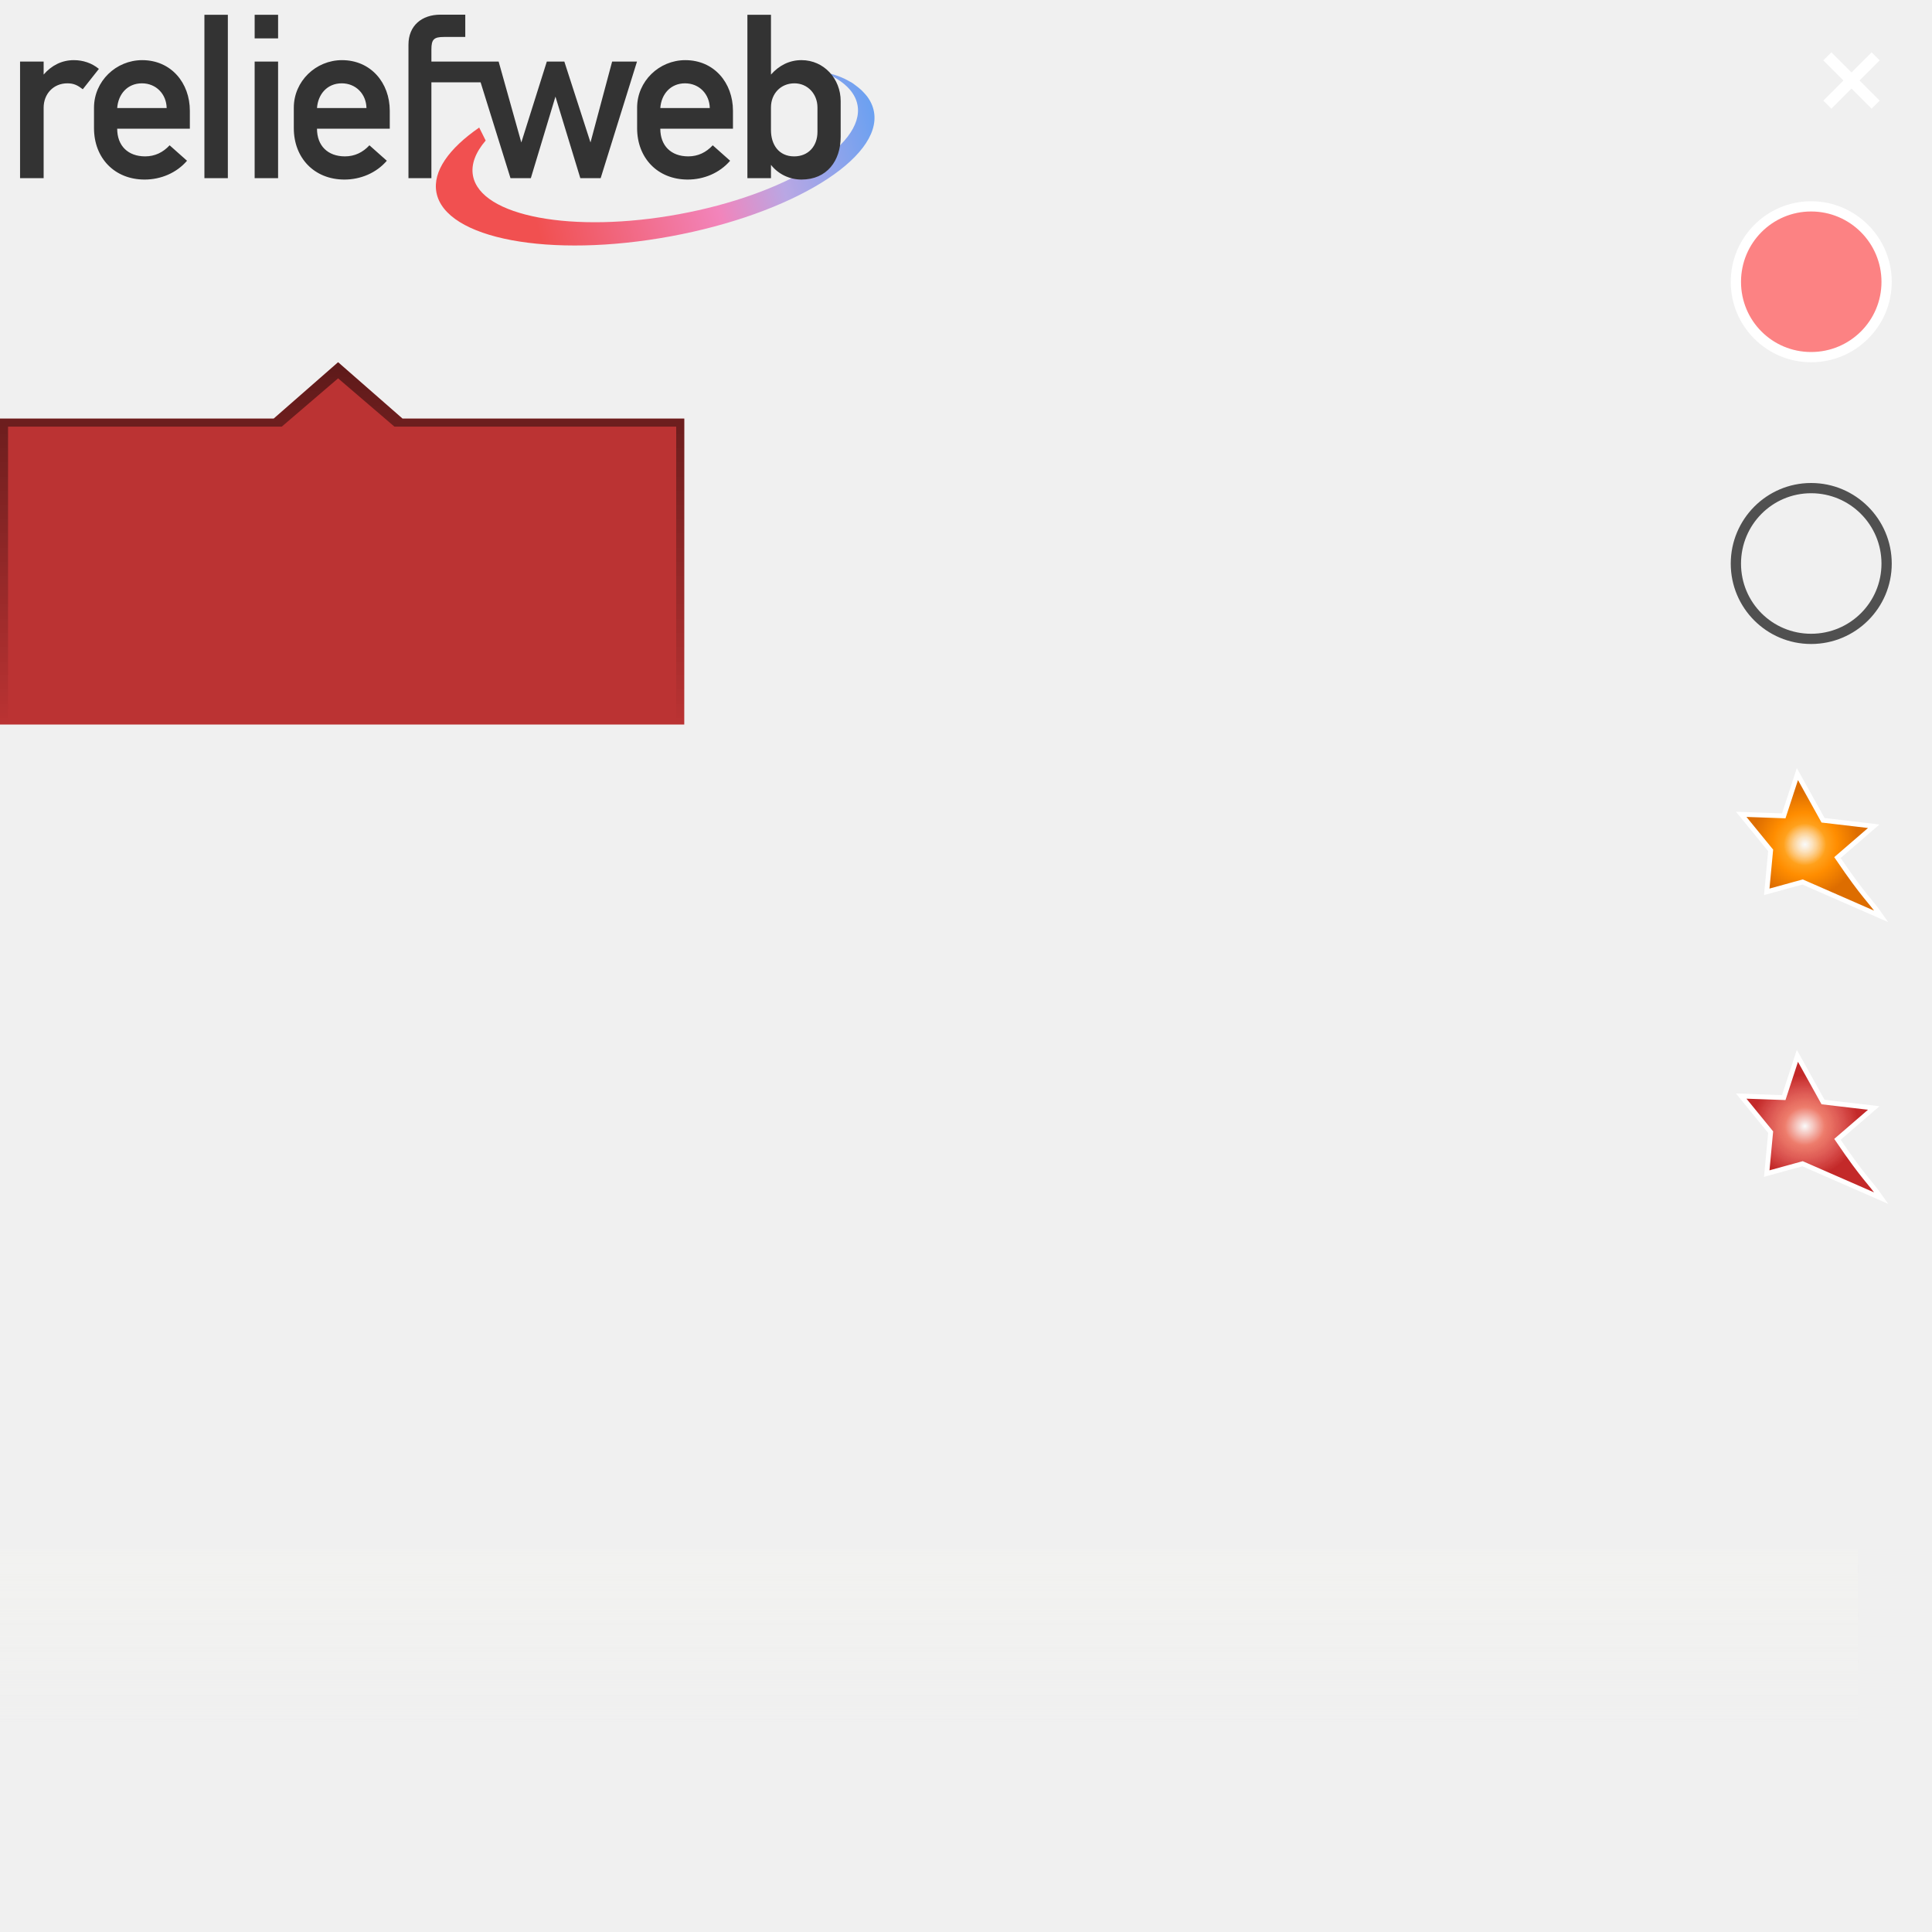
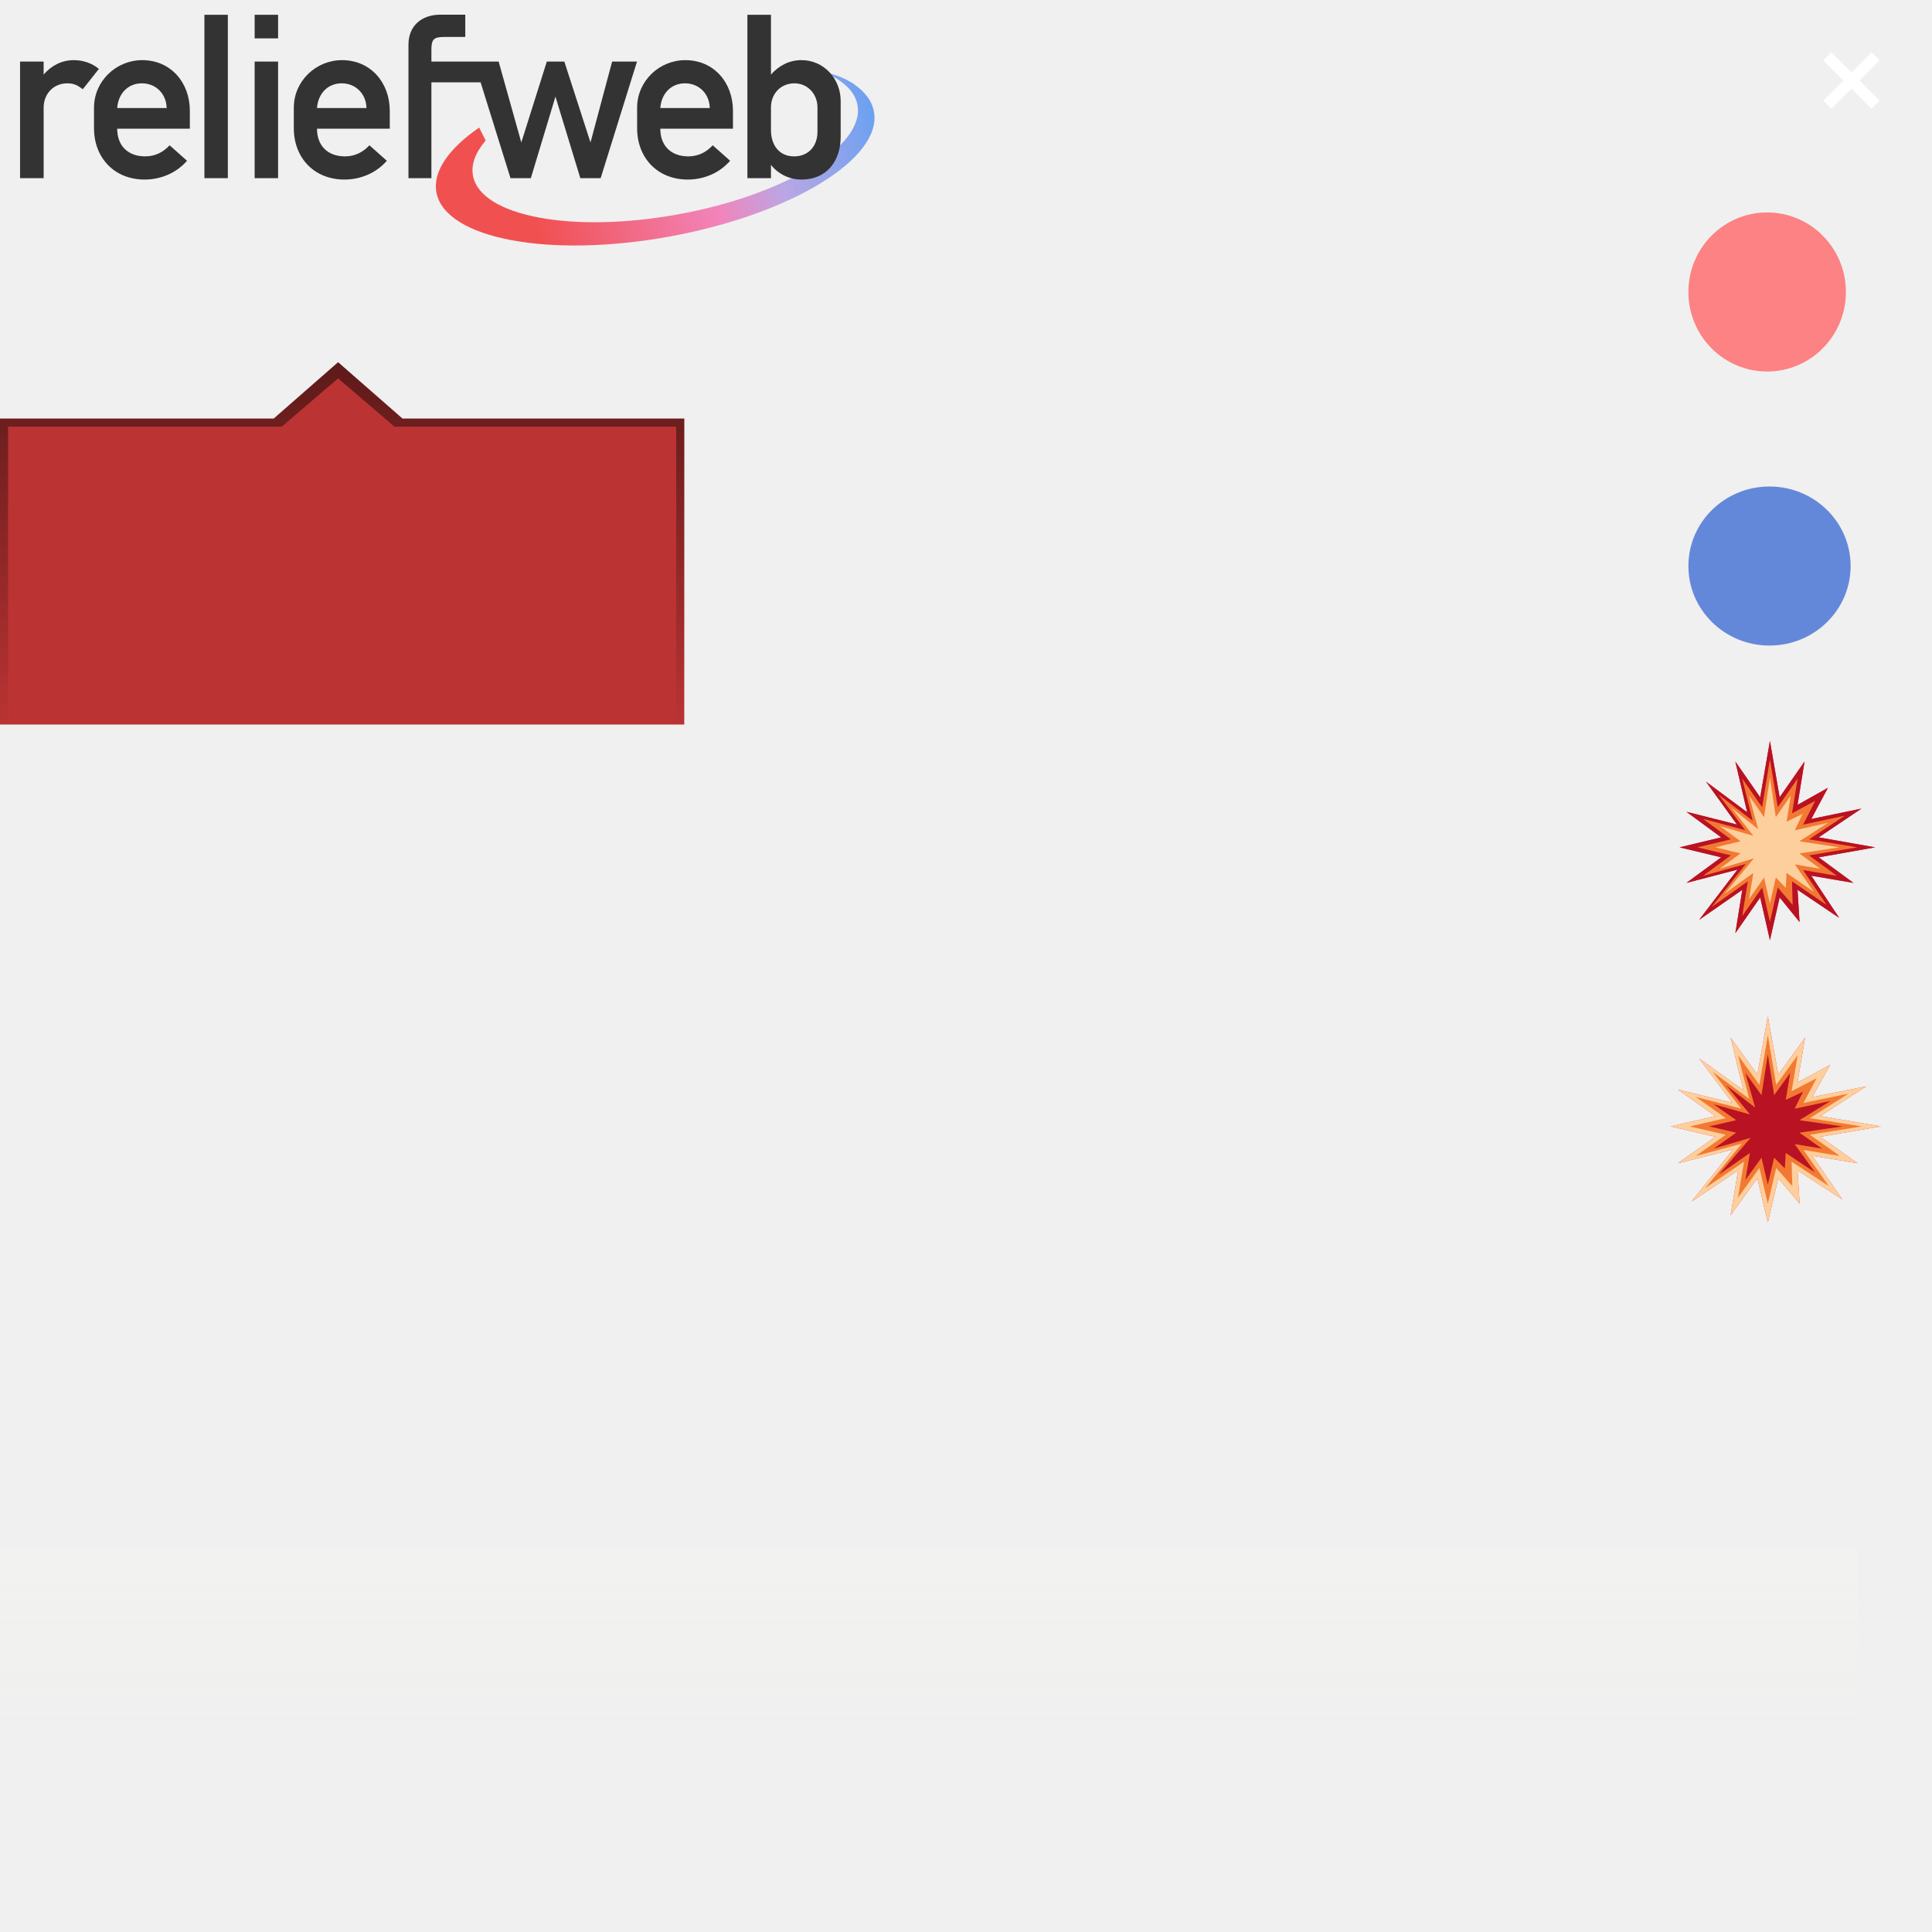
<svg xmlns="http://www.w3.org/2000/svg" xmlns:ns2="http://www.openswatchbook.org/uri/2009/osb" xmlns:xlink="http://www.w3.org/1999/xlink" width="240" height="240" id="svg9089" version="1.0">
  <defs id="defs9091">
    <linearGradient id="linearGradient6105">
      <stop style="stop-color:#d1d1cb;stop-opacity:0.941;" offset="0" id="stop6107" />
      <stop style="stop-color:#d1d1cb;stop-opacity:0;" offset="1" id="stop6109" />
    </linearGradient>
    <linearGradient id="linearGradient3815">
      <stop style="stop-color:#f4f4f0;stop-opacity:1;" offset="0" id="stop3817" />
      <stop style="stop-color:#f4f4f0;stop-opacity:0;" offset="1" id="stop3819" />
    </linearGradient>
    <linearGradient id="linearGradient3801">
      <stop style="stop-color:#000000;stop-opacity:1;" offset="0" id="stop3803" />
      <stop style="stop-color:#000000;stop-opacity:0;" offset="1" id="stop3805" />
    </linearGradient>
    <linearGradient xlink:href="#linearGradient3339" id="linearGradient10962" gradientUnits="userSpaceOnUse" gradientTransform="matrix(-1,0,0,-1,420,520)" x1="31" y1="133" x2="31" y2="137" />
    <linearGradient id="linearGradient7429">
      <stop style="stop-color:#505050;stop-opacity:1;" offset="0" id="stop7431" />
      <stop style="stop-color:#6c6c6c;stop-opacity:1" offset="1" id="stop7433" />
    </linearGradient>
    <linearGradient xlink:href="#linearGradient7429" id="linearGradient7583" gradientUnits="userSpaceOnUse" gradientTransform="translate(-590,-120)" x1="970.5" y1="240" x2="970.5" y2="220" />
    <linearGradient id="linearGradient5066-0">
      <stop id="stop5068-7" offset="0" style="stop-color:#3b9df9;stop-opacity:1;" />
      <stop style="stop-color:#b9a7e4;stop-opacity:1;" offset="0.41" id="stop5887" />
      <stop id="stop6014" offset="0.574" style="stop-color:#f284bb;stop-opacity:1;" />
      <stop style="stop-color:#f15050;stop-opacity:1;" offset="1" id="stop5070-3" />
    </linearGradient>
    <linearGradient xlink:href="#linearGradient5066-0" id="linearGradient6025" gradientUnits="userSpaceOnUse" x1="1732.605" y1="549.812" x2="1634" y2="576.362" />
    <linearGradient id="linearGradient3339">
      <stop style="stop-color:#606060;stop-opacity:1" offset="0" id="stop3341" />
      <stop style="stop-color:#808080;stop-opacity:1" offset="1" id="stop3343" />
    </linearGradient>
    <linearGradient xlink:href="#linearGradient3339" id="linearGradient5380" gradientUnits="userSpaceOnUse" gradientTransform="matrix(-1,0,0,-1,415,280)" x1="10" y1="150" x2="10" y2="190" />
    <linearGradient xlink:href="#linearGradient6974" id="linearGradient11383" x1="50" y1="1030" x2="70" y2="1050" gradientUnits="userSpaceOnUse" gradientTransform="translate(330,-970)" />
    <linearGradient id="linearGradient6974">
      <stop style="stop-color:#fefefd;stop-opacity:1" offset="0" id="stop6976" />
      <stop style="stop-color:#f4f4f0;stop-opacity:1" offset="1" id="stop6978" />
    </linearGradient>
    <linearGradient xlink:href="#linearGradient6974" id="linearGradient2853" gradientUnits="userSpaceOnUse" gradientTransform="matrix(2,0,0,1,-40,-20)" x1="20" y1="20" x2="220" y2="20" />
    <linearGradient xlink:href="#linearGradient5066-0" id="linearGradient2669" gradientUnits="userSpaceOnUse" x1="1732.605" y1="549.812" x2="1634" y2="576.362" />
    <linearGradient xlink:href="#linearGradient5066-0" id="linearGradient3688" gradientUnits="userSpaceOnUse" x1="1732.605" y1="549.812" x2="1634" y2="576.362" />
    <linearGradient xlink:href="#linearGradient5066-0" id="linearGradient3696" gradientUnits="userSpaceOnUse" x1="1732.605" y1="549.812" x2="1634" y2="576.362" />
    <linearGradient xlink:href="#linearGradient5066-0" id="linearGradient3702" gradientUnits="userSpaceOnUse" x1="1732.605" y1="549.812" x2="1634" y2="576.362" />
    <linearGradient xlink:href="#linearGradient5066-0" id="linearGradient3705" gradientUnits="userSpaceOnUse" x1="1732.605" y1="549.812" x2="1634" y2="576.362" gradientTransform="matrix(0.5281928,0,0,0.5281928,-798.4174,-270.621)" />
    <linearGradient xlink:href="#linearGradient5066-0" id="linearGradient3711" gradientUnits="userSpaceOnUse" gradientTransform="matrix(0.5281928,0,0,0.5281928,-788.1029,-265.4638)" x1="1732.605" y1="549.812" x2="1634" y2="576.362" />
    <linearGradient xlink:href="#linearGradient3339" id="linearGradient8439" gradientUnits="userSpaceOnUse" gradientTransform="matrix(-1,0,0,1,420,220)" x1="31" y1="133" x2="31" y2="137" />
    <linearGradient xlink:href="#linearGradient5066-0" id="linearGradient2472" gradientUnits="userSpaceOnUse" gradientTransform="matrix(0.5281928,0,0,0.5281928,-798.4174,-270.621)" x1="1540.001" y1="483.954" x2="1511.602" y2="512.353" />
    <linearGradient xlink:href="#linearGradient3801" id="linearGradient3809" x1="42" y1="45" x2="42" y2="90" gradientUnits="userSpaceOnUse" gradientTransform="translate(0,160)" />
    <linearGradient xlink:href="#linearGradient3815" id="linearGradient3824" gradientUnits="userSpaceOnUse" x1="120" y1="370" x2="120" y2="415" gradientTransform="translate(0,-200)" />
    <linearGradient xlink:href="#linearGradient3815" id="linearGradient3829" gradientUnits="userSpaceOnUse" x1="120" y1="370" x2="120" y2="415" gradientTransform="translate(0,-40)" />
    <radialGradient gradientUnits="userSpaceOnUse" gradientTransform="matrix(0.6722662,-0.1224433,0.1209445,0.6640372,-122.8897,351.4588)" r="9.763" fy="1042.425" fx="9.748" cy="1042.425" cx="9.748" id="radialGradient5365" xlink:href="#linearGradient5493" />
    <radialGradient gradientUnits="userSpaceOnUse" gradientTransform="matrix(0.9999999,0,0,1.051921,5.2988715e-7,-54.03301)" r="1.033" fy="1040.673" fx="4.591" cy="1040.673" cx="4.591" id="radialGradient5298" xlink:href="#linearGradient5322" />
    <linearGradient id="linearGradient5322">
      <stop style="stop-color:#ffffff;stop-opacity:1;" offset="0" id="stop5324" />
      <stop id="stop5300" offset="0.295" style="stop-color:#f6fafa;stop-opacity:0.498;" />
      <stop style="stop-color:#edf6f5;stop-opacity:0;" offset="1" id="stop5326" />
    </linearGradient>
    <linearGradient ns2:paint="solid" id="linearGradient5515">
      <stop id="stop5517" offset="0" style="stop-color:#ffffff;stop-opacity:1;" />
    </linearGradient>
    <linearGradient id="linearGradient5321">
      <stop id="stop5323" offset="0" style="stop-color:#ffffff;stop-opacity:1;" />
      <stop style="stop-color:#ffffff;stop-opacity:1;" offset="0.25" id="stop5331" />
      <stop style="stop-color:#d0221a;stop-opacity:0.655;" offset="0.5" id="stop5329" />
      <stop id="stop5325" offset="1" style="stop-color:#ba2929;stop-opacity:1;" />
    </linearGradient>
    <linearGradient id="linearGradient5335">
      <stop style="stop-color:#ffffff;stop-opacity:1;" offset="0" id="stop5337" />
      <stop id="stop5339" offset="0.318" style="stop-color:#d4360f;stop-opacity:0.807;" />
      <stop style="stop-color:#ba2929;stop-opacity:1;" offset="1" id="stop5343" />
    </linearGradient>
    <linearGradient id="linearGradient5347">
      <stop id="stop5349" offset="0" style="stop-color:#ffffff;stop-opacity:0.664;" />
      <stop style="stop-color:#000000;stop-opacity:0.445;" offset="0.295" id="stop5351" />
      <stop id="stop5355" offset="0.548" style="stop-color:#000000;stop-opacity:0.647;" />
      <stop id="stop5353" offset="1" style="stop-color:#000000;stop-opacity:1;" />
    </linearGradient>
    <linearGradient id="linearGradient5407">
      <stop style="stop-color:#ffffff;stop-opacity:0.664;" offset="0" id="stop5409" />
      <stop id="stop5411" offset="0.41" style="stop-color:#ee382f;stop-opacity:0.655;" />
      <stop style="stop-color:#d4302c;stop-opacity:0.827;" offset="0.716" id="stop5413" />
      <stop style="stop-color:#ba2929;stop-opacity:1;" offset="1" id="stop5415" />
    </linearGradient>
    <linearGradient id="linearGradient5493">
      <stop style="stop-color:#ffffff;stop-opacity:0.664;" offset="0" id="stop5495" />
      <stop id="stop5497" offset="0.395" style="stop-color:#ffa11c;stop-opacity:1;" />
      <stop style="stop-color:#ff8d00;stop-opacity:1;" offset="0.602" id="stop5499" />
      <stop style="stop-color:#dd6d00;stop-opacity:1;" offset="1" id="stop5501" />
    </linearGradient>
    <radialGradient gradientUnits="userSpaceOnUse" gradientTransform="matrix(0.6782683,-0.08298421,0.07890539,0.6449302,-79.12559,370.9917)" r="9.763" fy="1042.425" fx="9.748" cy="1042.425" cx="9.748" id="radialGradient5365-6" xlink:href="#linearGradient5407-4" />
    <radialGradient gradientUnits="userSpaceOnUse" gradientTransform="matrix(0.9999999,0,0,1.051921,5.2988715e-7,-54.03301)" r="1.033" fy="1040.673" fx="4.591" cy="1040.673" cx="4.591" id="radialGradient5298-1" xlink:href="#linearGradient5322-0" />
    <linearGradient id="linearGradient5322-0">
      <stop style="stop-color:#ffffff;stop-opacity:1;" offset="0" id="stop5324-2" />
      <stop id="stop5300-7" offset="0.295" style="stop-color:#f6fafa;stop-opacity:0.498;" />
      <stop style="stop-color:#edf6f5;stop-opacity:0;" offset="1" id="stop5326-9" />
    </linearGradient>
    <linearGradient ns2:paint="solid" id="linearGradient5515-8">
      <stop id="stop5517-6" offset="0" style="stop-color:#ffffff;stop-opacity:1;" />
    </linearGradient>
    <linearGradient id="linearGradient5321-0">
      <stop id="stop5323-3" offset="0" style="stop-color:#ffffff;stop-opacity:1;" />
      <stop style="stop-color:#ffffff;stop-opacity:1;" offset="0.25" id="stop5331-0" />
      <stop style="stop-color:#d0221a;stop-opacity:0.655;" offset="0.5" id="stop5329-3" />
      <stop id="stop5325-6" offset="1" style="stop-color:#ba2929;stop-opacity:1;" />
    </linearGradient>
    <linearGradient id="linearGradient5335-8">
      <stop style="stop-color:#ffffff;stop-opacity:1;" offset="0" id="stop5337-7" />
      <stop id="stop5339-3" offset="0.318" style="stop-color:#d4360f;stop-opacity:0.807;" />
      <stop style="stop-color:#ba2929;stop-opacity:1;" offset="1" id="stop5343-7" />
    </linearGradient>
    <linearGradient id="linearGradient5347-9">
      <stop id="stop5349-9" offset="0" style="stop-color:#ffffff;stop-opacity:0.664;" />
      <stop style="stop-color:#000000;stop-opacity:0.445;" offset="0.295" id="stop5351-4" />
      <stop id="stop5355-7" offset="0.548" style="stop-color:#000000;stop-opacity:0.647;" />
      <stop id="stop5353-5" offset="1" style="stop-color:#000000;stop-opacity:1;" />
    </linearGradient>
    <linearGradient id="linearGradient5407-4">
      <stop style="stop-color:#ffffff;stop-opacity:0.664;" offset="0" id="stop5409-4" />
      <stop id="stop5411-7" offset="0.372" style="stop-color:#ec4027;stop-opacity:0.655;" />
      <stop style="stop-color:#d4302c;stop-opacity:0.827;" offset="0.716" id="stop5413-2" />
      <stop style="stop-color:#c32929;stop-opacity:1;" offset="1" id="stop5415-4" />
    </linearGradient>
    <linearGradient id="linearGradient5493-1">
      <stop style="stop-color:#ffffff;stop-opacity:0.664;" offset="0" id="stop5495-5" />
      <stop id="stop5497-8" offset="0.395" style="stop-color:#ffa11c;stop-opacity:1;" />
      <stop style="stop-color:#ff8d00;stop-opacity:1;" offset="0.602" id="stop5499-7" />
      <stop style="stop-color:#dd6d00;stop-opacity:1;" offset="1" id="stop5501-3" />
    </linearGradient>
    <linearGradient xlink:href="#linearGradient3339-2" id="linearGradient5380-6" gradientUnits="userSpaceOnUse" gradientTransform="matrix(-1,0,0,-1,415,280)" x1="10" y1="150" x2="10" y2="190" />
    <linearGradient id="linearGradient3339-2">
      <stop style="stop-color:#606060;stop-opacity:1" offset="0" id="stop3341-7" />
      <stop style="stop-color:#808080;stop-opacity:1" offset="1" id="stop3343-2" />
    </linearGradient>
    <linearGradient y2="190" x2="10" y1="150" x1="10" gradientTransform="matrix(-1,0,0,-1,415,440)" gradientUnits="userSpaceOnUse" id="linearGradient5523" xlink:href="#linearGradient3339-2" />
    <linearGradient xlink:href="#linearGradient3339-0" id="linearGradient5380-4" gradientUnits="userSpaceOnUse" gradientTransform="matrix(-1,0,0,-1,415,280)" x1="10" y1="150" x2="10" y2="190" />
    <linearGradient id="linearGradient3339-0">
      <stop style="stop-color:#606060;stop-opacity:1" offset="0" id="stop3341-6" />
      <stop style="stop-color:#808080;stop-opacity:1" offset="1" id="stop3343-9" />
    </linearGradient>
    <linearGradient y2="190" x2="10" y1="150" x1="10" gradientTransform="matrix(-1,0,0,-1,635,665)" gradientUnits="userSpaceOnUse" id="linearGradient5523-4" xlink:href="#linearGradient3339-0" />
    <radialGradient xlink:href="#linearGradient5493" id="radialGradient6076" gradientUnits="userSpaceOnUse" gradientTransform="matrix(0.6722662,-0.1224433,0.1209445,0.6640372,91.58193,-426.1163)" cx="9.748" cy="1042.425" fx="9.748" fy="1042.425" r="9.763" />
    <linearGradient xlink:href="#linearGradient6105" id="linearGradient6111" x1="0" y1="385" x2="100" y2="385" gradientUnits="userSpaceOnUse" />
    <linearGradient xlink:href="#linearGradient5066-0" id="linearGradient8764" gradientUnits="userSpaceOnUse" gradientTransform="matrix(0.5120857,0,0,0.5120857,-768.3557,-100.8013)" x1="1732.605" y1="549.812" x2="1634" y2="576.362" />
    <linearGradient xlink:href="#linearGradient3815-2" id="linearGradient3829-6" gradientUnits="userSpaceOnUse" x1="120" y1="370" x2="120" y2="415" gradientTransform="translate(0,-40)" />
    <linearGradient id="linearGradient3815-2">
      <stop style="stop-color:#f4f4f0;stop-opacity:1;" offset="0" id="stop3817-4" />
      <stop style="stop-color:#f4f4f0;stop-opacity:0;" offset="1" id="stop3819-4" />
    </linearGradient>
    <linearGradient y2="415" x2="120" y1="370" x1="120" gradientTransform="translate(4.3970219e-8,-40)" gradientUnits="userSpaceOnUse" id="linearGradient8783" xlink:href="#linearGradient3815-2" />
  </defs>
  <g id="layer3" style="display:none" transform="translate(0,-160)">
    <rect style="color:#000000;fill:#e6e6e6;fill-opacity:1;fill-rule:nonzero;stroke:none;stroke-width:0.201;marker:none;visibility:visible;display:inline;overflow:visible;enable-background:accumulate" id="rect37331" width="240" height="240" x="0" y="160" />
  </g>
  <g id="layer1" style="display:inline" transform="translate(0,-160)">
    <path id="path4933-0-6" d="m 102.36,168.985 c 2.352,0.981 3.849,2.362 4.163,4.065 0.935,5.07 -8.99,11.134 -22.182,13.559 -13.192,2.425 -24.653,0.281 -25.588,-4.789 -0.26,-1.408 0.325,-2.898 1.58,-4.361 l -0.806,-1.613 c -3.756,2.591 -5.795,5.437 -5.315,8.047 1.064,5.788 14.098,8.232 29.11,5.463 15.012,-2.769 26.307,-9.696 25.243,-15.485 -0.127,-0.69 -0.422,-1.334 -0.872,-1.925 -0.085,-0.112 -0.183,-0.221 -0.28,-0.329 -0.005,-0.005 -0.012,-0.011 -0.016,-0.016 -0.104,-0.111 -0.212,-0.233 -0.329,-0.346 -0.247,-0.237 -0.524,-0.462 -0.839,-0.691 -0.102,-0.074 -0.203,-0.159 -0.313,-0.23 -0.057,-0.038 -0.122,-0.078 -0.181,-0.115 -0.04,-0.025 -0.09,-0.041 -0.132,-0.066 -0.841,-0.498 -1.895,-0.934 -3.242,-1.168 l -5e-5,-2e-5 z" style="fill:url(#linearGradient8764);fill-opacity:1;fill-rule:nonzero;stroke:none;stroke-width:0.575px;marker:none;visibility:visible;display:inline;overflow:visible;enable-background:accumulate" />
    <path style="font-size:24px;font-style:normal;font-variant:normal;font-weight:normal;font-stretch:normal;text-indent:0;text-align:start;text-decoration:none;line-height:100%;letter-spacing:normal;word-spacing:normal;text-transform:none;direction:ltr;block-progression:tb;writing-mode:lr-tb;text-anchor:start;fill:#333333;fill-opacity:1;fill-rule:nonzero;stroke:none;stroke-width:1.63;marker:none;visibility:visible;display:inline;overflow:visible;enable-background:accumulate;font-family:Futura Lt BT;-inkscape-font-specification:Futura Lt BT" d="m 54.71,161.822 c -2.311,0 -3.969,1.357 -3.969,3.729 l 0,16.579 2.848,0 0,-11.906 6.113,0 3.713,11.906 2.528,0 L 69,172 l 3.089,10.13 2.528,0 4.513,-14.482 -3.089,0 -2.688,10.05 -3.249,-10.05 -2.176,0 -3.169,10.05 -2.816,-10.05 -8.353,0 c -5.1e-5,-0.517 0,-0.987 0,-1.504 -5.1e-5,-1.247 0.306,-1.552 1.552,-1.552 0,0 2.656,0 2.656,0 l 0,-2.768 -3.088,0 z m -29.317,0.016 0,20.291 2.912,0 0,-20.291 -2.912,0 z m 6.241,0 0,2.928 2.912,0 0,-2.928 -2.912,0 z m 61.21,0 0,20.291 2.929,0 0,-1.648 c 0.912,1.155 2.303,1.824 3.793,1.824 3.162,0 4.865,-2.333 4.865,-5.313 l 0,-4.449 c 0,-2.737 -2.067,-5.073 -4.865,-5.073 -1.52,0 -2.789,0.667 -3.793,1.792 l 0,-7.425 -2.929,0 z m -83.662,5.633 c -1.52,0 -2.788,0.667 -3.761,1.792 l 0,-1.616 -2.929,0 0,14.482 2.929,0 0,-8.753 c 0,-1.703 1.211,-3.025 2.944,-3.025 0.821,0 1.282,0.25 1.92,0.736 l 2,-2.528 c -0.882,-0.73 -1.979,-1.088 -3.105,-1.088 z m 8.481,0 c -3.254,0 -5.985,2.621 -5.985,5.905 l 0,2.544 c 0,3.71 2.549,6.385 6.289,6.385 2.007,0 3.957,-0.816 5.265,-2.336 l -2.16,-1.92 c -0.821,0.882 -1.824,1.376 -3.041,1.376 -2.129,0 -3.473,-1.312 -3.473,-3.441 l 9.026,0 0,-2.224 c 0,-3.466 -2.333,-6.289 -5.921,-6.289 z m 24.82,0 c -3.254,0 -5.985,2.621 -5.985,5.905 l 0,2.544 c -5.2e-5,3.71 2.549,6.385 6.289,6.385 2.007,0 3.957,-0.816 5.265,-2.336 l -2.16,-1.92 c -0.821,0.882 -1.824,1.376 -3.041,1.376 -2.129,0 -3.473,-1.312 -3.473,-3.441 l 9.041,0 0,-2.224 c 0,-3.466 -2.349,-6.289 -5.937,-6.289 z m 42.647,0 c -3.254,0 -5.985,2.621 -5.985,5.905 l 0,2.544 c 0,3.71 2.549,6.385 6.289,6.385 2.007,0 3.957,-0.816 5.265,-2.336 l -2.16,-1.92 c -0.821,0.882 -1.824,1.376 -3.041,1.376 -2.129,0 -3.473,-1.312 -3.473,-3.441 l 9.026,0 0,-2.224 c 0,-3.466 -2.333,-6.289 -5.921,-6.289 z m -53.497,0.176 0,14.482 2.912,0 0,-14.482 -2.912,0 z m -14.002,2.704 c 1.764,0 3.042,1.339 3.073,3.073 l -6.145,0 c 0.122,-1.733 1.278,-3.073 3.073,-3.073 z m 24.82,0 c 1.764,0 3.042,1.339 3.073,3.073 l -6.145,0 c 0.122,-1.733 1.278,-3.073 3.073,-3.073 z m 42.647,0 c 1.764,0 3.042,1.339 3.073,3.073 l -6.145,0 c 0.122,-1.733 1.278,-3.073 3.073,-3.073 z m 13.586,0 c 1.672,0 2.864,1.351 2.864,2.993 l 0,3.041 c 0,1.733 -1.102,3.041 -2.896,3.041 -1.916,0 -2.88,-1.471 -2.88,-3.265 l 0,-2.816 c 0,-1.703 1.21,-2.993 2.912,-2.993 z" id="path3216-7-2" />
    <path id="path37333" d="m 42,205 -8,7 -34,0 0,38 85,0 0,-38 -35,0 z" style="color:#000000;fill:#bb3333;fill-opacity:1;fill-rule:nonzero;stroke:none;stroke-width:1;marker:none;visibility:visible;display:inline;overflow:visible;enable-background:accumulate" />
    <path style="font-size:medium;font-style:normal;font-variant:normal;font-weight:normal;font-stretch:normal;text-indent:0;text-align:start;text-decoration:none;line-height:normal;letter-spacing:normal;word-spacing:normal;text-transform:none;direction:ltr;block-progression:tb;writing-mode:lr-tb;text-anchor:start;baseline-shift:baseline;opacity:0.5;color:#000000;fill:url(#linearGradient3809);fill-opacity:1;fill-rule:nonzero;stroke:none;stroke-width:1.972;marker:none;visibility:visible;display:inline;overflow:visible;enable-background:accumulate;font-family:Sans;-inkscape-font-specification:Sans" d="m 42,205 -8,7 -34,0 0,38 0,0 85,0 0,-38 -35,0 z m 0,2 7,6 35,0 0,37 -83,0 0,-37 34,0 z" id="path37353" />
    <rect style="color:#000000;fill:#ffffff;fill-opacity:1;fill-rule:nonzero;stroke:#a0a0a0;stroke-width:1;stroke-miterlimit:4;stroke-opacity:1;stroke-dasharray:none;marker:none;visibility:visible;display:inline;overflow:visible;enable-background:accumulate" id="rect37359" width="24.259" height="24.259" x="401.528" y="-44.589" transform="matrix(0.7071068,0.7071068,-0.7071068,0.7071068,0,0)" />
    <path style="fill:#ffffff;fill-opacity:1;fill-rule:nonzero;stroke:none;stroke-width:1.63;marker:none;visibility:visible;display:inline;overflow:visible;enable-background:accumulate" d="m 226.5,172.5 1,1 2.5,-2.5 2.5,2.5 1,-1 -2.5,-2.5 2.5,-2.5 -1,-1 -2.5,2.5 -2.5,-2.5 -1,1 2.5,2.5 -2.5,2.5 z" id="path7575" />
-     <path style="fill:#fc8283;fill-opacity:1;stroke:none;display:inline" id="path5606" d="m 29.176,9.676 c 0,5.214 -4.214,9.441 -9.412,9.441 -5.198,0 -9.412,-4.227 -9.412,-9.441 0,-5.214 4.214,-9.441 9.412,-9.441 5.198,0 9.412,4.227 9.412,9.441 z" transform="matrix(0.95625,0,0,0.953271,206.1,185.7757)" />
-     <path style="fill:url(#radialGradient6076);fill-opacity:1;stroke:#ffffff;stroke-width:0.6;stroke-miterlimit:4;stroke-opacity:1;stroke-dasharray:none" d="m 216.3,261.16 3.657,4.478 -0.485,5.149 4.448,-1.224 9.781,4.28 c -1.579,-2.263 -1.957,-2.175 -5.447,-7.311 l 4.51,-3.894 -6.298,-0.739 -3.186,-5.742 -1.695,5.19 z" id="path3828" />
-     <g style="display:inline" transform="translate(214.4717,-742.5751)" id="layer1-1">
-       <path id="path3828-8" d="m 1.828,1038.735 3.657,4.478 L 5,1048.362 l 4.448,-1.224 9.781,4.28 c -1.579,-2.263 -1.957,-2.175 -5.447,-7.311 l 4.51,-3.894 -6.299,-0.739 -3.186,-5.742 -1.695,5.19 z" style="fill:url(#radialGradient5365-6);fill-opacity:1;stroke:#ffffff;stroke-width:0.6;stroke-miterlimit:4;stroke-opacity:1;stroke-dasharray:none" />
+     <path style="fill:#fc8283;fill-opacity:1;stroke:none;display:inline" id="path5606" d="m 29.176,9.676 a 9.412,9.441 0 1 1 -18.824,0 9.412,9.441 0 1 1 18.824,0 z" transform="matrix(1.0394,0,0,1.046524,198.9784,186.145)" />
+     <path style="color:#000000;fill:url(#linearGradient8783);fill-opacity:1;fill-rule:nonzero;stroke:none;stroke-width:2;marker:none;visibility:visible;display:inline;overflow:visible;enable-background:accumulate" d="m -9.213,352.514 0,30 240,0 0,-30 z" id="rect3813" />
+     <g id="g3182" transform="matrix(1.68704,0,0,1.668186,193.6401,273.9938)">
+       <g id="g3184">
+         <polygon id="polygon3186" points="15.391,7.338 16.161,11.685 18.133,8.93 17.577,12.272 19.984,10.958 18.666,13.361 22.637,12.561 19.253,14.777 23.728,15.547 19.253,16.317 22.008,18.289 18.666,17.734 20.876,20.985 17.577,18.823 17.737,21.306 16.161,19.41 15.391,22.708 14.621,19.41 12.649,22.165 13.204,18.823 9.778,21.141 12.824,17.264 8.773,18.289 11.528,16.318 8.229,15.547 11.528,14.777 8.773,12.805 12.779,13.787 10.327,10.483 13.589,12.844 12.649,8.93 14.62,11.685 " style="fill:#ec1b2e" />
+         <polygon id="polygon3188" points="18.487,16.166 20.692,17.744 18.017,17.299 19.873,19.982 17.143,18.172 17.192,19.99 16.009,18.643 15.391,21.291 14.772,18.643 13.194,20.848 13.64,18.172 10.781,20.138 13.474,16.83 10.09,17.744 12.295,16.166 9.647,15.547 12.295,14.929 10.09,13.351 13.43,14.222 11.33,11.487 14.023,13.494 13.194,10.246 14.772,12.452 15.391,8.756 16.009,12.452 17.587,10.246 17.143,12.921 18.981,11.96 18.017,13.795 21.321,13.107 18.487,14.929 22.31,15.547 " style="fill:#f05b40" />
+         <polygon id="polygon3190" points="17.721,16.013 19.377,17.198 17.366,16.865 18.869,18.978 16.708,17.523 16.646,18.674 15.856,17.876 15.391,19.873 14.925,17.877 13.74,19.533 14.074,17.523 11.784,19.135 14.124,16.394 11.406,17.198 13.062,16.013 11.064,15.547 13.062,15.081 11.405,13.896 14.079,14.657 12.333,12.49 14.458,14.144 13.74,11.562 14.925,13.217 15.391,10.174 15.856,13.217 17.042,11.562 16.708,13.572 17.979,12.963 17.366,14.23 20.005,13.652 17.721,15.082 20.892,15.547 " style="fill:#f69463" />
+         <polygon id="polygon3192" points="15.391,7.338 16.161,11.685 18.133,8.93 17.577,12.272 19.984,10.958 18.666,13.361 22.637,12.561 19.253,14.777 23.728,15.547 19.253,16.317 22.008,18.289 18.666,17.734 20.876,20.985 17.577,18.823 17.737,21.306 16.161,19.41 15.391,22.708 14.621,19.41 12.649,22.165 13.204,18.823 9.778,21.141 12.824,17.264 8.773,18.289 11.528,16.318 8.229,15.547 11.528,14.777 8.773,12.805 12.779,13.787 10.327,10.483 13.589,12.844 12.649,8.93 14.62,11.685 " style="fill:#fdcf9d" />
+         <polygon id="polygon3194" points="18.487,16.166 20.692,17.744 18.017,17.299 19.873,19.982 17.143,18.172 17.192,19.99 16.009,18.643 15.391,21.291 14.772,18.643 13.194,20.848 13.64,18.172 10.781,20.138 13.474,16.83 10.09,17.744 12.295,16.166 9.647,15.547 12.295,14.929 10.09,13.351 13.43,14.222 11.33,11.487 14.023,13.494 13.194,10.246 14.772,12.452 15.391,8.756 16.009,12.452 17.587,10.246 17.143,12.921 18.981,11.96 18.017,13.795 21.321,13.107 18.487,14.929 22.31,15.547 " style="fill:#f37932" />
+         <polygon id="polygon3196" points="17.721,16.013 19.377,17.198 17.366,16.865 18.869,18.978 16.708,17.523 16.646,18.674 15.856,17.876 15.391,19.873 14.925,17.877 13.74,19.533 14.074,17.523 11.784,19.135 14.124,16.394 11.406,17.198 13.062,16.013 11.064,15.547 13.062,15.081 11.405,13.896 14.079,14.657 12.333,12.49 14.458,14.144 13.74,11.562 14.925,13.217 15.391,10.174 15.856,13.217 17.042,11.562 16.708,13.572 17.979,12.963 17.366,14.23 20.005,13.652 17.721,15.082 20.892,15.547 " style="fill:#b91222" />
+       </g>
    </g>
-     <path style="font-size:medium;font-style:normal;font-variant:normal;font-weight:normal;font-stretch:normal;text-indent:0;text-align:start;text-decoration:none;line-height:normal;letter-spacing:normal;word-spacing:normal;text-transform:none;direction:ltr;block-progression:tb;writing-mode:lr-tb;text-anchor:start;baseline-shift:baseline;color:#000000;fill:#ffffff;fill-opacity:1;stroke:none;stroke-width:1.287;marker:none;visibility:visible;display:inline;overflow:visible;enable-background:accumulate;font-family:Sans;-inkscape-font-specification:Sans" d="M 224.984,185 C 219.463,185 215,189.498 215,195.016 215,200.533 219.463,205 224.984,205 230.505,205 235,200.533 235,195.016 235,189.498 230.505,185 224.984,185 z m 0,1.271 c 4.826,0 8.74,3.914 8.74,8.744 0,4.83 -3.914,8.713 -8.74,8.713 -4.826,0 -8.709,-3.883 -8.709,-8.713 0,-4.83 3.883,-8.744 8.709,-8.744 z" id="path6067" />
-     <g style="fill:#505050;fill-opacity:1;display:inline" transform="matrix(0.9083235,0,0,0.9080865,215.8955,-711.5737)" id="layer1-63">
-       <path style="font-size:medium;font-style:normal;font-variant:normal;font-weight:normal;font-stretch:normal;text-indent:0;text-align:start;text-decoration:none;line-height:normal;letter-spacing:normal;word-spacing:normal;text-transform:none;direction:ltr;block-progression:tb;writing-mode:lr-tb;text-anchor:start;baseline-shift:baseline;color:#000000;fill:#505050;fill-opacity:1;fill-rule:nonzero;stroke:none;stroke-width:1.287;marker:none;visibility:visible;display:inline;overflow:visible;enable-background:accumulate;font-family:Sans;-inkscape-font-specification:Sans" d="m 10.006,1025.864 c -6.078,0 -10.992,4.953 -10.992,11.029 0,6.076 4.914,10.995 10.992,10.995 6.078,0 11.026,-4.919 11.026,-10.995 0,-6.076 -4.948,-11.029 -11.026,-11.029 z m 0,1.4 c 5.314,0 9.622,4.311 9.622,9.629 0,5.319 -4.309,9.595 -9.622,9.595 -5.314,0 -9.588,-4.277 -9.588,-9.595 0,-5.319 4.275,-9.629 9.588,-9.629 z" id="path5606-8" />
+     <g transform="matrix(1.568084,0,0,1.611003,197.0545,239.8415)" id="g3-9">
+       <g id="g5-0">
+         <polygon style="fill:#ec1b2e" points="7.931,18.52 10.686,16.549 7.387,15.778 10.686,15.008 7.931,13.036 11.937,14.018 9.484,10.714 12.746,13.075 11.807,9.161 13.777,11.916 14.548,7.569 15.318,11.916 17.29,9.161 16.734,12.503 19.142,11.188 17.823,13.592 21.794,12.792 18.41,15.008 22.885,15.778 18.41,16.548 21.165,18.52 17.823,17.965 20.033,21.216 16.734,19.054 16.895,21.537 15.318,19.641 14.548,22.939 13.778,19.641 11.807,22.396 12.361,19.054 8.936,21.372 11.981,17.495 " id="polygon7-5" />
+         <polygon style="fill:#f05b40" points="13.93,12.683 14.548,8.987 15.166,12.683 16.744,10.477 16.3,13.152 18.139,12.191 17.174,14.026 20.479,13.338 17.645,15.16 21.467,15.778 17.645,16.396 19.85,17.975 17.174,17.53 19.03,20.213 16.3,18.403 16.35,20.221 15.166,18.874 14.548,21.521 13.93,18.874 12.352,21.079 12.797,18.403 9.938,20.369 12.631,17.061 9.247,17.975 11.452,16.396 8.805,15.778 11.452,15.16 9.247,13.582 12.587,14.453 10.487,11.718 13.181,13.725 12.352,10.477 " id="polygon9-6" />
+         <polygon style="fill:#f69463" points="14.082,13.448 14.548,10.405 15.014,13.448 16.199,11.793 15.865,13.803 17.136,13.194 16.523,14.461 19.162,13.883 16.878,15.312 20.049,15.778 16.878,16.244 18.534,17.429 16.523,17.096 18.026,19.209 15.865,17.754 15.804,18.905 15.014,18.107 14.548,20.104 14.082,18.108 12.897,19.764 13.231,17.754 10.941,19.366 13.281,16.625 10.563,17.429 12.219,16.244 10.222,15.778 12.219,15.312 10.562,14.127 13.236,14.888 11.49,12.721 13.615,14.375 12.897,11.793 " id="polygon11-3" />
+         <polygon style="fill:#b91222" points="7.931,18.52 10.686,16.549 7.387,15.778 10.686,15.008 7.931,13.036 11.937,14.018 9.484,10.714 12.746,13.075 11.807,9.161 13.777,11.916 14.548,7.569 15.318,11.916 17.29,9.161 16.734,12.503 19.142,11.188 17.823,13.592 21.794,12.792 18.41,15.008 22.885,15.778 18.41,16.548 21.165,18.52 17.823,17.965 20.033,21.216 16.734,19.054 16.895,21.537 15.318,19.641 14.548,22.939 13.778,19.641 11.807,22.396 12.361,19.054 8.936,21.372 11.981,17.495 " id="polygon13-6" />
+         <polygon style="fill:#f37932" points="13.93,12.683 14.548,8.987 15.166,12.683 16.744,10.477 16.3,13.152 18.139,12.191 17.174,14.026 20.479,13.338 17.645,15.16 21.467,15.778 17.645,16.396 19.85,17.975 17.174,17.53 19.03,20.213 16.3,18.403 16.35,20.221 15.166,18.874 14.548,21.521 13.93,18.874 12.352,21.079 12.797,18.403 9.938,20.369 12.631,17.061 9.247,17.975 11.452,16.396 8.805,15.778 11.452,15.16 9.247,13.582 12.587,14.453 10.487,11.718 13.181,13.725 12.352,10.477 " id="polygon15-3" />
+         <polygon style="fill:#fdcf9d" points="14.082,13.448 14.548,10.405 15.014,13.448 16.199,11.793 15.865,13.803 17.136,13.194 16.523,14.461 19.162,13.883 16.878,15.312 20.049,15.778 16.878,16.244 18.534,17.429 16.523,17.096 18.026,19.209 15.865,17.754 15.804,18.905 15.014,18.107 14.548,20.104 14.082,18.108 12.897,19.764 13.231,17.754 10.941,19.366 13.281,16.625 10.563,17.429 12.219,16.244 10.222,15.778 12.219,15.312 10.562,14.127 13.236,14.888 11.49,12.721 13.615,14.375 12.897,11.793 " id="polygon17-0" />
+       </g>
    </g>
-     <path style="color:#000000;fill:url(#linearGradient8783);fill-opacity:1;fill-rule:nonzero;stroke:none;stroke-width:2;marker:none;visibility:visible;display:inline;overflow:visible;enable-background:accumulate" d="m -9.213,352.514 0,30 240,0 0,-30 z" id="rect3813" />
+     <path transform="matrix(1.070582,0,0,1.046524,198.6556,220.1878)" d="m 29.176,9.676 a 9.412,9.441 0 1 1 -18.824,0 9.412,9.441 0 1 1 18.824,0 z" id="path3219" style="fill:#587fd7;fill-opacity:0.92;stroke:none;display:inline" />
  </g>
</svg>
